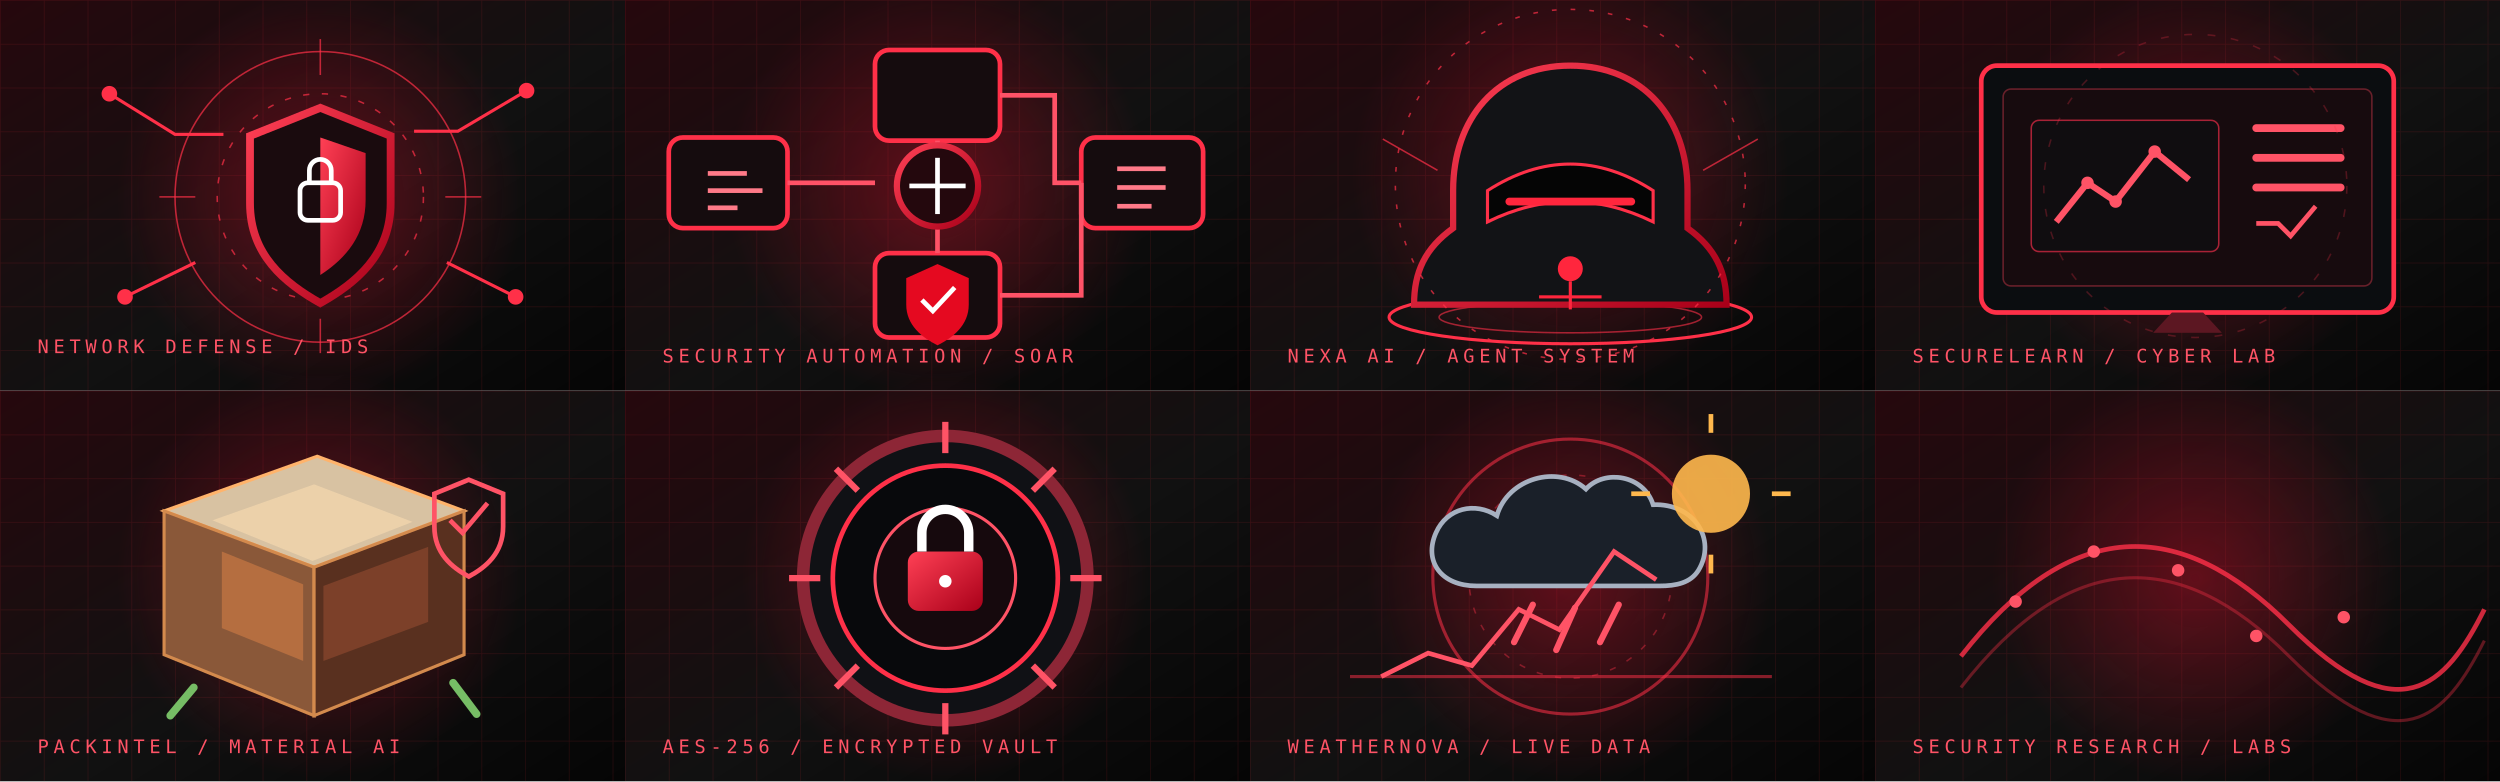
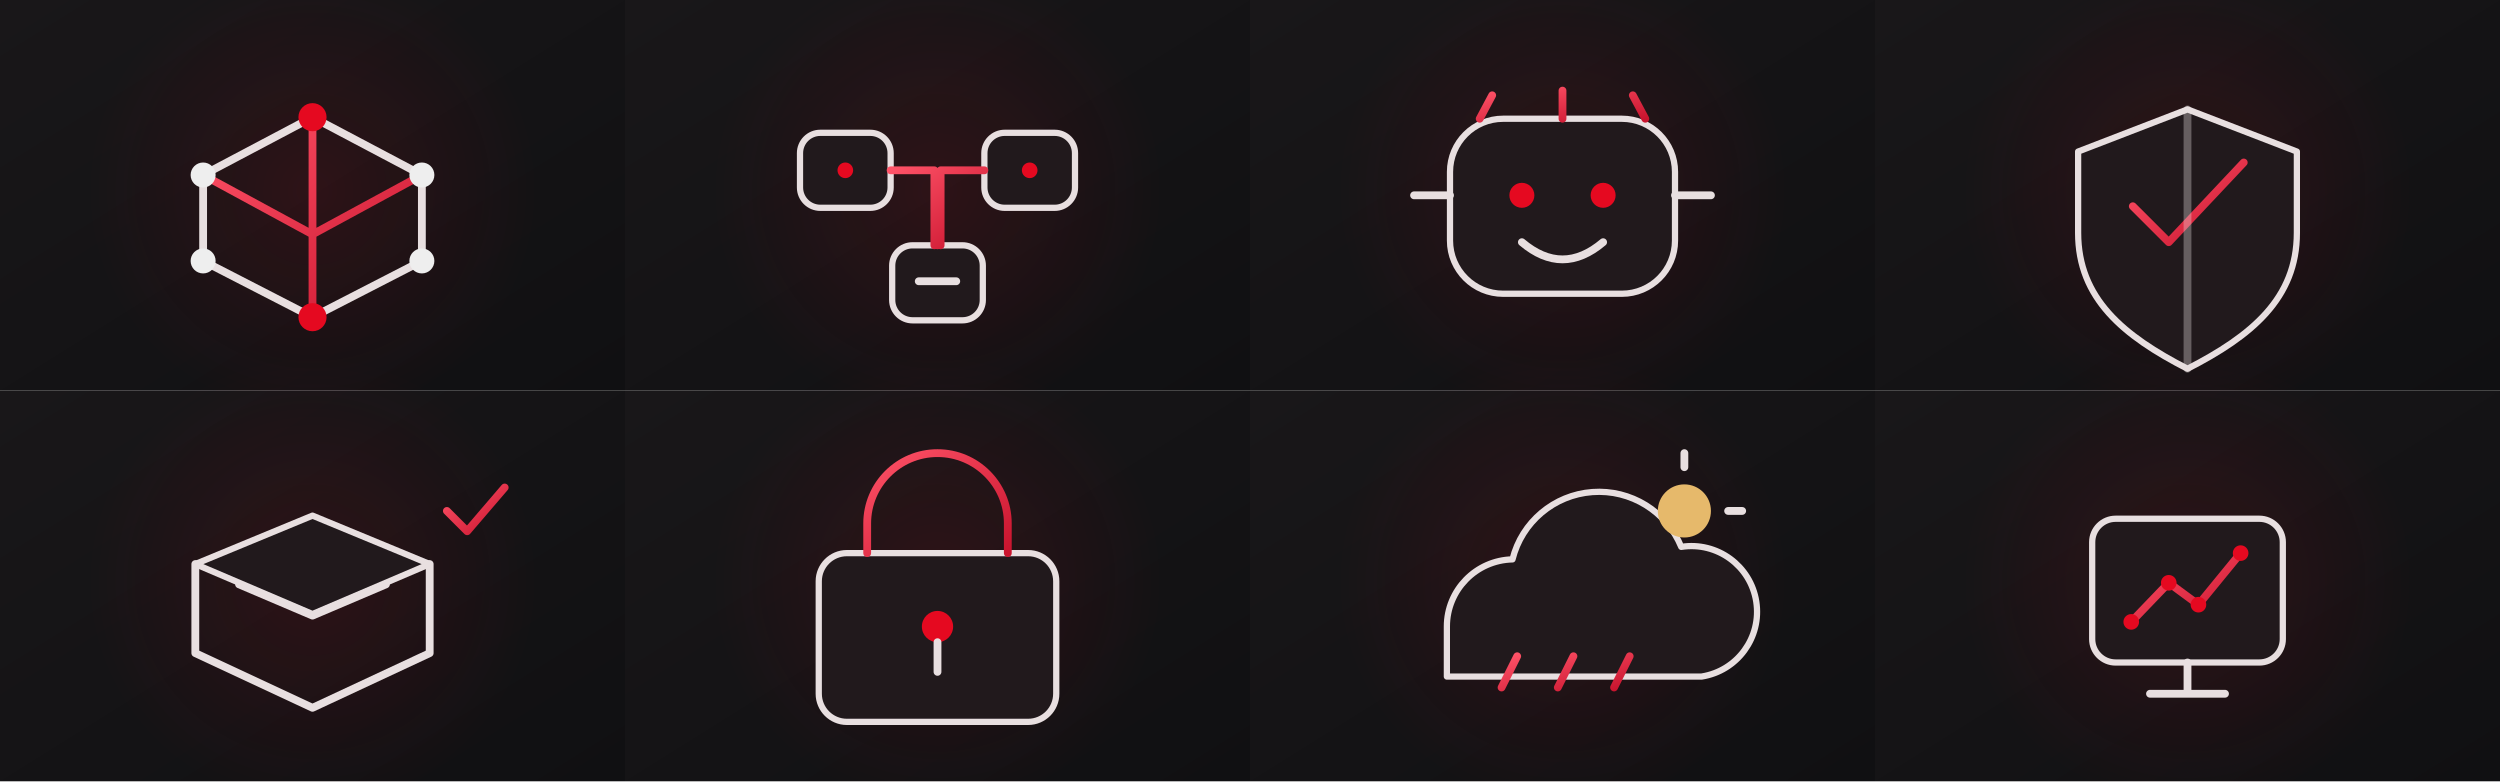
<svg xmlns="http://www.w3.org/2000/svg" viewBox="0 0 1600 500" width="1600" height="500" role="img" aria-labelledby="title desc">
  <defs>
-     <linearGradient id="bg" x2="1" y2="1">
-       <stop stop-color="#26080d" />
-       <stop offset=".55" stop-color="#111" />
-       <stop offset="1" stop-color="#050505" />
+     <linearGradient id="bg" x1="0" y1="0" x2="1" y2="1">
+       <stop stop-color="#191719" />
+       <stop offset="1" stop-color="#101012" />
    </linearGradient>
-     <linearGradient id="red" x2="1" y2="1">
-       <stop stop-color="#ff4055" />
-       <stop offset="1" stop-color="#a90019" />
+     <linearGradient id="accent" x1="0" y1="0" x2="1" y2="1">
+       <stop stop-color="#ff5368" />
+       <stop offset="1" stop-color="#c9142e" />
    </linearGradient>
-     <radialGradient id="glow">
-       <stop stop-color="#f20b2b" stop-opacity=".35" />
-       <stop offset="1" stop-color="#f20b2b" stop-opacity="0" />
+     <radialGradient id="halo">
+       <stop stop-color="#e50920" stop-opacity=".12" />
+       <stop offset="1" stop-color="#e50920" stop-opacity="0" />
    </radialGradient>
-     <pattern id="grid" width="28" height="28" patternUnits="userSpaceOnUse">
-       <path d="M28 0H0V28" fill="none" stroke="#ff3048" stroke-opacity=".11" stroke-width="1" />
-     </pattern>
-     <filter id="soft">
-       <feGaussianBlur stdDeviation="7" />
-     </filter>
+     <style>
+   .line{fill:none;stroke:#e8dfe0;stroke-width:5;stroke-linecap:round;stroke-linejoin:round}
+   .red{fill:none;stroke:url(#accent);stroke-width:5;stroke-linecap:round;stroke-linejoin:round}
+   .fill{fill:#21191c;stroke:#e8dfe0;stroke-width:4;stroke-linejoin:round}
+   .hot{fill:#e50920}
+   .muted{fill:#777176}
+  </style>
  </defs>
-   <g id="p0" transform="translate(0 0)">
+   <g transform="translate(0 0)">
    <rect width="400" height="250" fill="url(#bg)" />
-     <rect width="400" height="250" fill="url(#grid)" />
-     <circle cx="205" cy="126" r="130" fill="url(#glow)" />
-     <g fill="none" stroke="#ff3048" stroke-opacity=".7">
-       <circle cx="205" cy="126" r="93" />
-       <circle cx="205" cy="126" r="66" stroke-dasharray="4 8" />
-       <path d="M205 25V48M205 204v22M102 126h23M285 126h23" />
-     </g>
-     <path d="M205 69l45 18v43c0 33-22 51-45 64-23-13-45-31-45-64V87z" fill="#1a0b0e" stroke="url(#red)" stroke-width="5" />
-     <path d="M205 88v88c17-11 29-26 29-48V98z" fill="url(#red)" />
-     <rect x="192" y="117" width="26" height="24" rx="5" fill="none" stroke="#fff" stroke-width="3" />
-     <path d="M198 117v-8a7 7 0 0114 0v8" fill="none" stroke="#fff" stroke-width="3" />
-     <g fill="#ff3048">
-       <circle cx="70" cy="60" r="5" />
-       <circle cx="337" cy="58" r="5" />
-       <circle cx="80" cy="190" r="5" />
-       <circle cx="330" cy="190" r="5" />
-     </g>
-     <g stroke="#ff3048" stroke-width="2" fill="none">
-       <path d="M70 60l42 26 31 0M337 58l-44 26-28 0M80 190l45-22M330 190l-44-22" />
-     </g>
-     <text x="24" y="226" fill="#ff5366" font-family="monospace" font-size="12" letter-spacing="3">NETWORK DEFENSE / IDS</text>
+     <circle cx="200" cy="122" r="145" fill="url(#halo)" />
+     <path class="line" d="M200 75L130 112v55l70 36 70-36v-55z" />
+     <path class="red" d="M200 75v128M130 112l70 38 70-38" />
+     <circle cx="200" cy="75" r="9" class="hot" />
+     <circle cx="130" cy="112" r="8" fill="#eee" />
+     <circle cx="270" cy="112" r="8" fill="#eee" />
+     <circle cx="130" cy="167" r="8" fill="#eee" />
+     <circle cx="270" cy="167" r="8" fill="#eee" />
+     <circle cx="200" cy="203" r="9" class="hot" />
  </g>
-   <g id="p1" transform="translate(400 0)">
+   <g transform="translate(400 0)">
    <rect width="400" height="250" fill="url(#bg)" />
-     <rect width="400" height="250" fill="url(#grid)" />
-     <circle cx="200" cy="120" r="135" fill="url(#glow)" />
-     <g fill="#150c0e" stroke="#ff3048" stroke-width="3">
-       <rect x="28" y="88" width="76" height="58" rx="9" />
-       <rect x="160" y="32" width="80" height="58" rx="9" />
-       <rect x="292" y="88" width="78" height="58" rx="9" />
-       <rect x="160" y="162" width="80" height="54" rx="9" />
-     </g>
-     <g fill="none" stroke="#ff5267" stroke-width="3">
-       <path d="M104 117h56M240 61h35v56h17M200 90v72M240 189h52v-72" />
-       <path d="M191 117l9 9 9-9" />
-     </g>
-     <circle cx="200" cy="119" r="26" fill="#24080d" stroke="url(#red)" stroke-width="4" />
-     <path d="M200 101v36M182 119h36" stroke="#fff" stroke-width="3" />
-     <path d="M53 111h25M53 122h35M53 133h19M315 108h31M315 120h31M315 132h22" stroke="#ff7a88" stroke-width="3" />
-     <path d="M180 178l20-9 20 9v17c0 13-10 21-20 26-10-5-20-13-20-26z" fill="#e50920" />
-     <path d="M190 192l7 7 14-15" fill="none" stroke="#fff" stroke-width="3" />
-     <text x="24" y="232" fill="#ff5366" font-family="monospace" font-size="12" letter-spacing="3">SECURITY AUTOMATION / SOAR</text>
+     <circle cx="200" cy="122" r="145" fill="url(#halo)" />
+     <rect x="112" y="85" width="58" height="48" rx="13" class="fill" />
+     <rect x="230" y="85" width="58" height="48" rx="13" class="fill" />
+     <rect x="171" y="157" width="58" height="48" rx="13" class="fill" />
+     <path class="red" d="M170 109h28v48M230 109h-28v48M200 133v24" />
+     <circle cx="141" cy="109" r="5" class="hot" />
+     <circle cx="259" cy="109" r="5" class="hot" />
+     <path class="line" d="M188 180h24" />
  </g>
-   <g id="p2" transform="translate(800 0)">
+   <g transform="translate(800 0)">
    <rect width="400" height="250" fill="url(#bg)" />
-     <rect width="400" height="250" fill="url(#grid)" />
-     <circle cx="205" cy="112" r="140" fill="url(#glow)" />
-     <ellipse cx="205" cy="203" rx="116" ry="17" fill="none" stroke="#ff3048" stroke-width="2" />
-     <ellipse cx="205" cy="203" rx="84" ry="10" fill="none" stroke="#ff3048" stroke-opacity=".6" />
-     <path d="M205 42c-47 0-75 34-75 80v24c-18 13-25 28-25 49h200c0-21-7-36-25-49v-24c0-46-28-80-75-80z" fill="#121316" stroke="url(#red)" stroke-width="4" />
-     <path d="M152 122q53-34 106 0v20q-53-26-106 0z" fill="#050505" stroke="#ff3048" stroke-width="2" />
-     <path d="M166 129h78" stroke="#ff263d" stroke-width="5" stroke-linecap="round" />
-     <circle cx="205" cy="172" r="8" fill="#ff263d" />
-     <path d="M205 180v18M185 190h40" stroke="#ff263d" stroke-width="2" />
-     <g fill="none" stroke="#ff3048" stroke-opacity=".7">
-       <circle cx="205" cy="118" r="112" stroke-dasharray="3 9" />
-       <path d="M85 89l35 20M325 89l-35 20" />
-     </g>
-     <text x="24" y="232" fill="#ff5366" font-family="monospace" font-size="12" letter-spacing="3">NEXA AI / AGENT SYSTEM</text>
+     <circle cx="200" cy="122" r="145" fill="url(#halo)" />
+     <rect x="128" y="76" width="144" height="112" rx="34" class="fill" />
+     <path class="red" d="M200 58v18M155 61l-8 15M245 61l8 15" />
+     <circle cx="174" cy="125" r="8" class="hot" />
+     <circle cx="226" cy="125" r="8" class="hot" />
+     <path class="line" d="M174 155q26 22 52 0" />
+     <path class="line" d="M105 125h23M272 125h23" />
  </g>
-   <g id="p3" transform="translate(1200 0)">
+   <g transform="translate(1200 0)">
    <rect width="400" height="250" fill="url(#bg)" />
-     <rect width="400" height="250" fill="url(#grid)" />
-     <circle cx="205" cy="120" r="130" fill="url(#glow)" />
-     <rect x="68" y="42" width="264" height="158" rx="10" fill="#0b0d10" stroke="#ff3048" stroke-width="3" />
-     <rect x="82" y="57" width="236" height="126" rx="5" fill="#170b0e" stroke="#69202a" />
-     <rect x="100" y="77" width="120" height="84" rx="5" fill="#100d10" stroke="#a82236" />
-     <path d="M116 142l20-25 18 12 25-32 22 18" fill="none" stroke="#ff5366" stroke-width="4" />
-     <g fill="#ff5366">
-       <circle cx="136" cy="117" r="4" />
-       <circle cx="154" cy="129" r="4" />
-       <circle cx="179" cy="97" r="4" />
-     </g>
-     <path d="M244 82h54M244 101h54M244 120h54" stroke="#ff5366" stroke-width="5" stroke-linecap="round" />
-     <path d="M244 143h14l8 8 16-19" fill="none" stroke="#ff5366" stroke-width="3" />
-     <path d="M190 200h20l12 13h-44z" fill="#5c1722" />
-     <circle cx="205" cy="119" r="97" fill="none" stroke="#ff3048" stroke-opacity=".25" stroke-dasharray="5 10" />
-     <text x="24" y="232" fill="#ff5366" font-family="monospace" font-size="12" letter-spacing="3">SECURELEARN / CYBER LAB</text>
+     <circle cx="200" cy="122" r="145" fill="url(#halo)" />
+     <path class="fill" d="M200 70l70 27v52c0 42-29 66-70 87-41-21-70-45-70-87V97z" />
+     <path class="red" d="M165 132l23 23 48-51" />
+     <path class="line" d="M200 70v166" opacity=".35" />
  </g>
-   <g id="p4" transform="translate(0 250)">
+   <g transform="translate(0 250)">
    <rect width="400" height="250" fill="url(#bg)" />
-     <rect width="400" height="250" fill="url(#grid)" />
-     <circle cx="205" cy="118" r="130" fill="url(#glow)" />
-     <path d="M105 77l98-35 94 35-96 36z" fill="#d8c2a2" stroke="#ffb36b" stroke-width="2" />
-     <path d="M105 77v92l96 39v-95z" fill="#8a5839" stroke="#d38a4d" stroke-width="2" />
-     <path d="M201 113l96-36v92l-96 39z" fill="#59301f" stroke="#d38a4d" stroke-width="2" />
-     <path d="M136 83l65-23 63 24-64 25z" fill="#f0d4ac" opacity=".85" />
-     <path d="M142 103v49l52 21v-49z" fill="#b56e40" />
-     <path d="M207 125l67-25v48l-67 25z" fill="#7c4029" />
-     <g fill="none" stroke="#ff5366" stroke-width="3">
-       <path d="M300 57l22 9v21c0 17-11 26-22 32-11-6-22-15-22-32V66z" />
-       <path d="M288 83l8 8 16-19" />
-     </g>
-     <path d="M124 190l-15 18M290 187l15 20" stroke="#76bd65" stroke-width="5" stroke-linecap="round" />
-     <text x="24" y="232" fill="#ff5366" font-family="monospace" font-size="12" letter-spacing="3">PACKINTEL / MATERIAL AI</text>
+     <circle cx="200" cy="122" r="145" fill="url(#halo)" />
+     <path class="fill" d="M200 80l75 31-75 32-75-32z" />
+     <path class="line" d="M125 111v57l75 35 75-35v-57" />
+     <path class="red" d="M200 143v60" />
+     <path class="line" d="M153 124l47 20 47-20" />
+     <path class="red" d="M286 77l13 13 24-28" />
  </g>
-   <g id="p5" transform="translate(400 250)">
+   <g transform="translate(400 250)">
    <rect width="400" height="250" fill="url(#bg)" />
-     <rect width="400" height="250" fill="url(#grid)" />
-     <circle cx="205" cy="120" r="130" fill="url(#glow)" />
-     <circle cx="205" cy="120" r="91" fill="#101115" stroke="#8d2636" stroke-width="8" />
-     <circle cx="205" cy="120" r="72" fill="#08090c" stroke="#ff3048" stroke-width="3" />
-     <circle cx="205" cy="120" r="45" fill="#16090d" stroke="#ff5366" stroke-width="2" />
-     <rect x="181" y="103" width="48" height="38" rx="7" fill="url(#red)" />
-     <path d="M190 103v-12a15 15 0 0130 0v12" fill="none" stroke="#fff" stroke-width="6" />
-     <circle cx="205" cy="122" r="4" fill="#fff" />
-     <g stroke="#ff5366" stroke-width="4">
-       <path d="M205 20v20M205 200v20M105 120h20M285 120h20M135 50l14 14M261 176l14 14M275 50l-14 14M149 176l-14 14" />
-     </g>
-     <text x="24" y="232" fill="#ff5366" font-family="monospace" font-size="12" letter-spacing="3">AES-256 / ENCRYPTED VAULT</text>
+     <circle cx="200" cy="122" r="145" fill="url(#halo)" />
+     <rect x="124" y="104" width="152" height="108" rx="18" class="fill" />
+     <path class="red" d="M155 104V85a45 45 0 0190 0v19" />
+     <circle cx="200" cy="151" r="10" class="hot" />
+     <path class="line" d="M200 161v19" />
  </g>
-   <g id="p6" transform="translate(800 250)">
+   <g transform="translate(800 250)">
    <rect width="400" height="250" fill="url(#bg)" />
-     <rect width="400" height="250" fill="url(#grid)" />
-     <circle cx="205" cy="120" r="130" fill="url(#glow)" />
-     <circle cx="205" cy="119" r="88" fill="none" stroke="#ff3048" stroke-opacity=".55" stroke-width="2" />
-     <circle cx="205" cy="119" r="65" fill="none" stroke="#ff3048" stroke-opacity=".4" stroke-dasharray="4 8" />
-     <path d="M145 125c-23 0-34-16-26-34 7-16 25-20 39-11 7-24 39-33 57-17 12-13 37-9 43 10 26-1 41 22 29 42-5 8-14 10-25 10z" fill="#1a2029" stroke="#a7b1c1" stroke-width="3" />
-     <path d="M181 137l-12 24M208 139l-12 27M236 137l-12 24" stroke="#ff5366" stroke-width="4" stroke-linecap="round" />
-     <circle cx="295" cy="66" r="25" fill="#ffb84d" opacity=".9" />
-     <path d="M295 27v-12M295 117v-12M256 66h-12M346 66h-12" stroke="#ffb84d" stroke-width="3" />
-     <path d="M64 183h270" stroke="#ff3048" stroke-opacity=".5" stroke-width="2" />
-     <path d="M84 183l30-15 28 8 30-36 26 13 35-50 27 18" fill="none" stroke="#ff5366" stroke-width="3" />
-     <text x="24" y="232" fill="#ff5366" font-family="monospace" font-size="12" letter-spacing="3">WEATHERNOVA / LIVE DATA</text>
+     <circle cx="200" cy="122" r="145" fill="url(#halo)" />
+     <path class="fill" d="M126 151a43 43 0 0142-43 57 57 0 01108-8 42 42 0 0113 83H126z" />
+     <path class="red" d="M171 170l-10 20M207 170l-10 20M243 170l-10 20" />
+     <circle cx="278" cy="77" r="17" fill="#e6b96b" />
+     <path class="line" d="M278 49v-9M306 77h9" />
  </g>
-   <g id="p7" transform="translate(1200 250)">
+   <g transform="translate(1200 250)">
    <rect width="400" height="250" fill="url(#bg)" />
-     <rect width="400" height="250" fill="url(#grid)" />
-     <circle cx="205" cy="120" r="130" fill="url(#glow)" />
-     <path d="M55 170c70-90 140-90 210-20s100 40 125-10" fill="none" stroke="#ff3048" stroke-width="3" opacity=".8" />
-     <path d="M55 190c70-90 140-90 210-20s100 40 125-10" fill="none" stroke="#ff3048" stroke-width="2" opacity=".35" />
-     <g fill="#ff5366">
-       <circle cx="90" cy="135" r="4" />
-       <circle cx="140" cy="103" r="4" />
-       <circle cx="194" cy="115" r="4" />
-       <circle cx="244" cy="157" r="4" />
-       <circle cx="300" cy="145" r="4" />
-     </g>
-     <text x="24" y="232" fill="#ff5366" font-family="monospace" font-size="12" letter-spacing="3">SECURITY RESEARCH / LABS</text>
+     <circle cx="200" cy="122" r="145" fill="url(#halo)" />
+     <rect x="139" y="82" width="122" height="92" rx="15" class="fill" />
+     <path class="red" d="M164 148l24-25 19 14 27-33" />
+     <circle cx="164" cy="148" r="5" class="hot" />
+     <circle cx="188" cy="123" r="5" class="hot" />
+     <circle cx="207" cy="137" r="5" class="hot" />
+     <circle cx="234" cy="104" r="5" class="hot" />
+     <path class="line" d="M176 194h48M200 174v20" />
  </g>
</svg>
